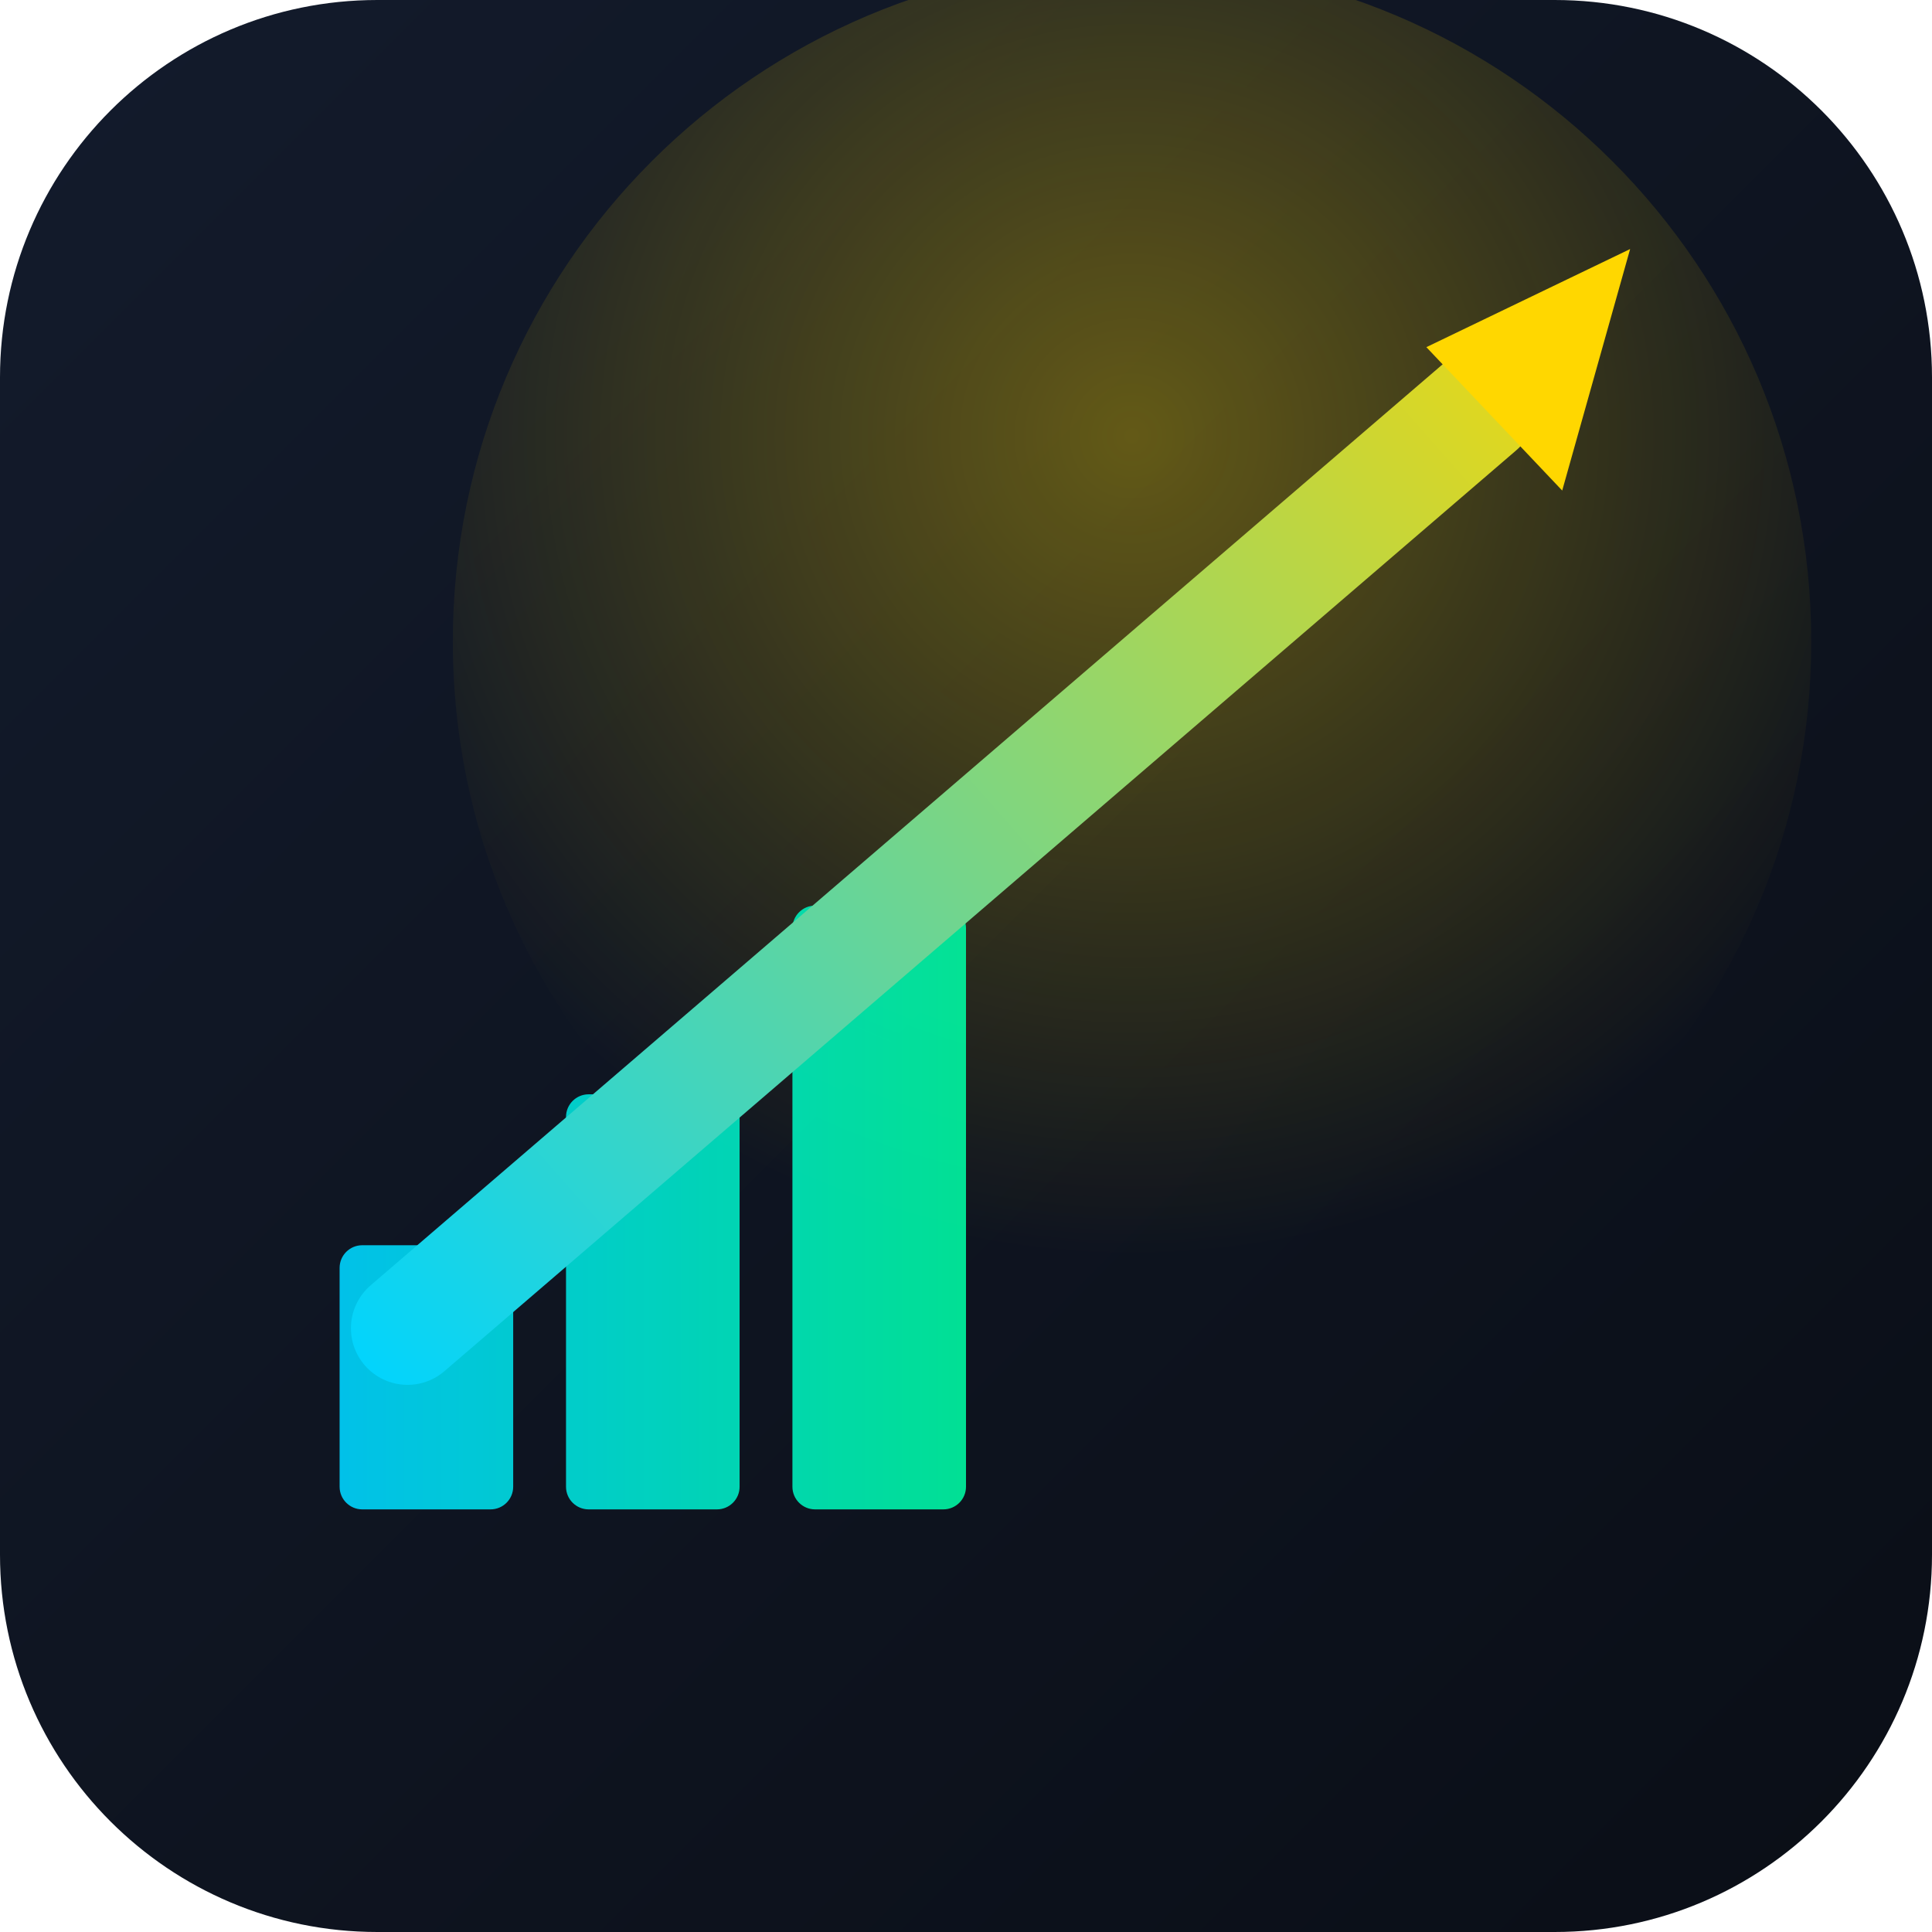
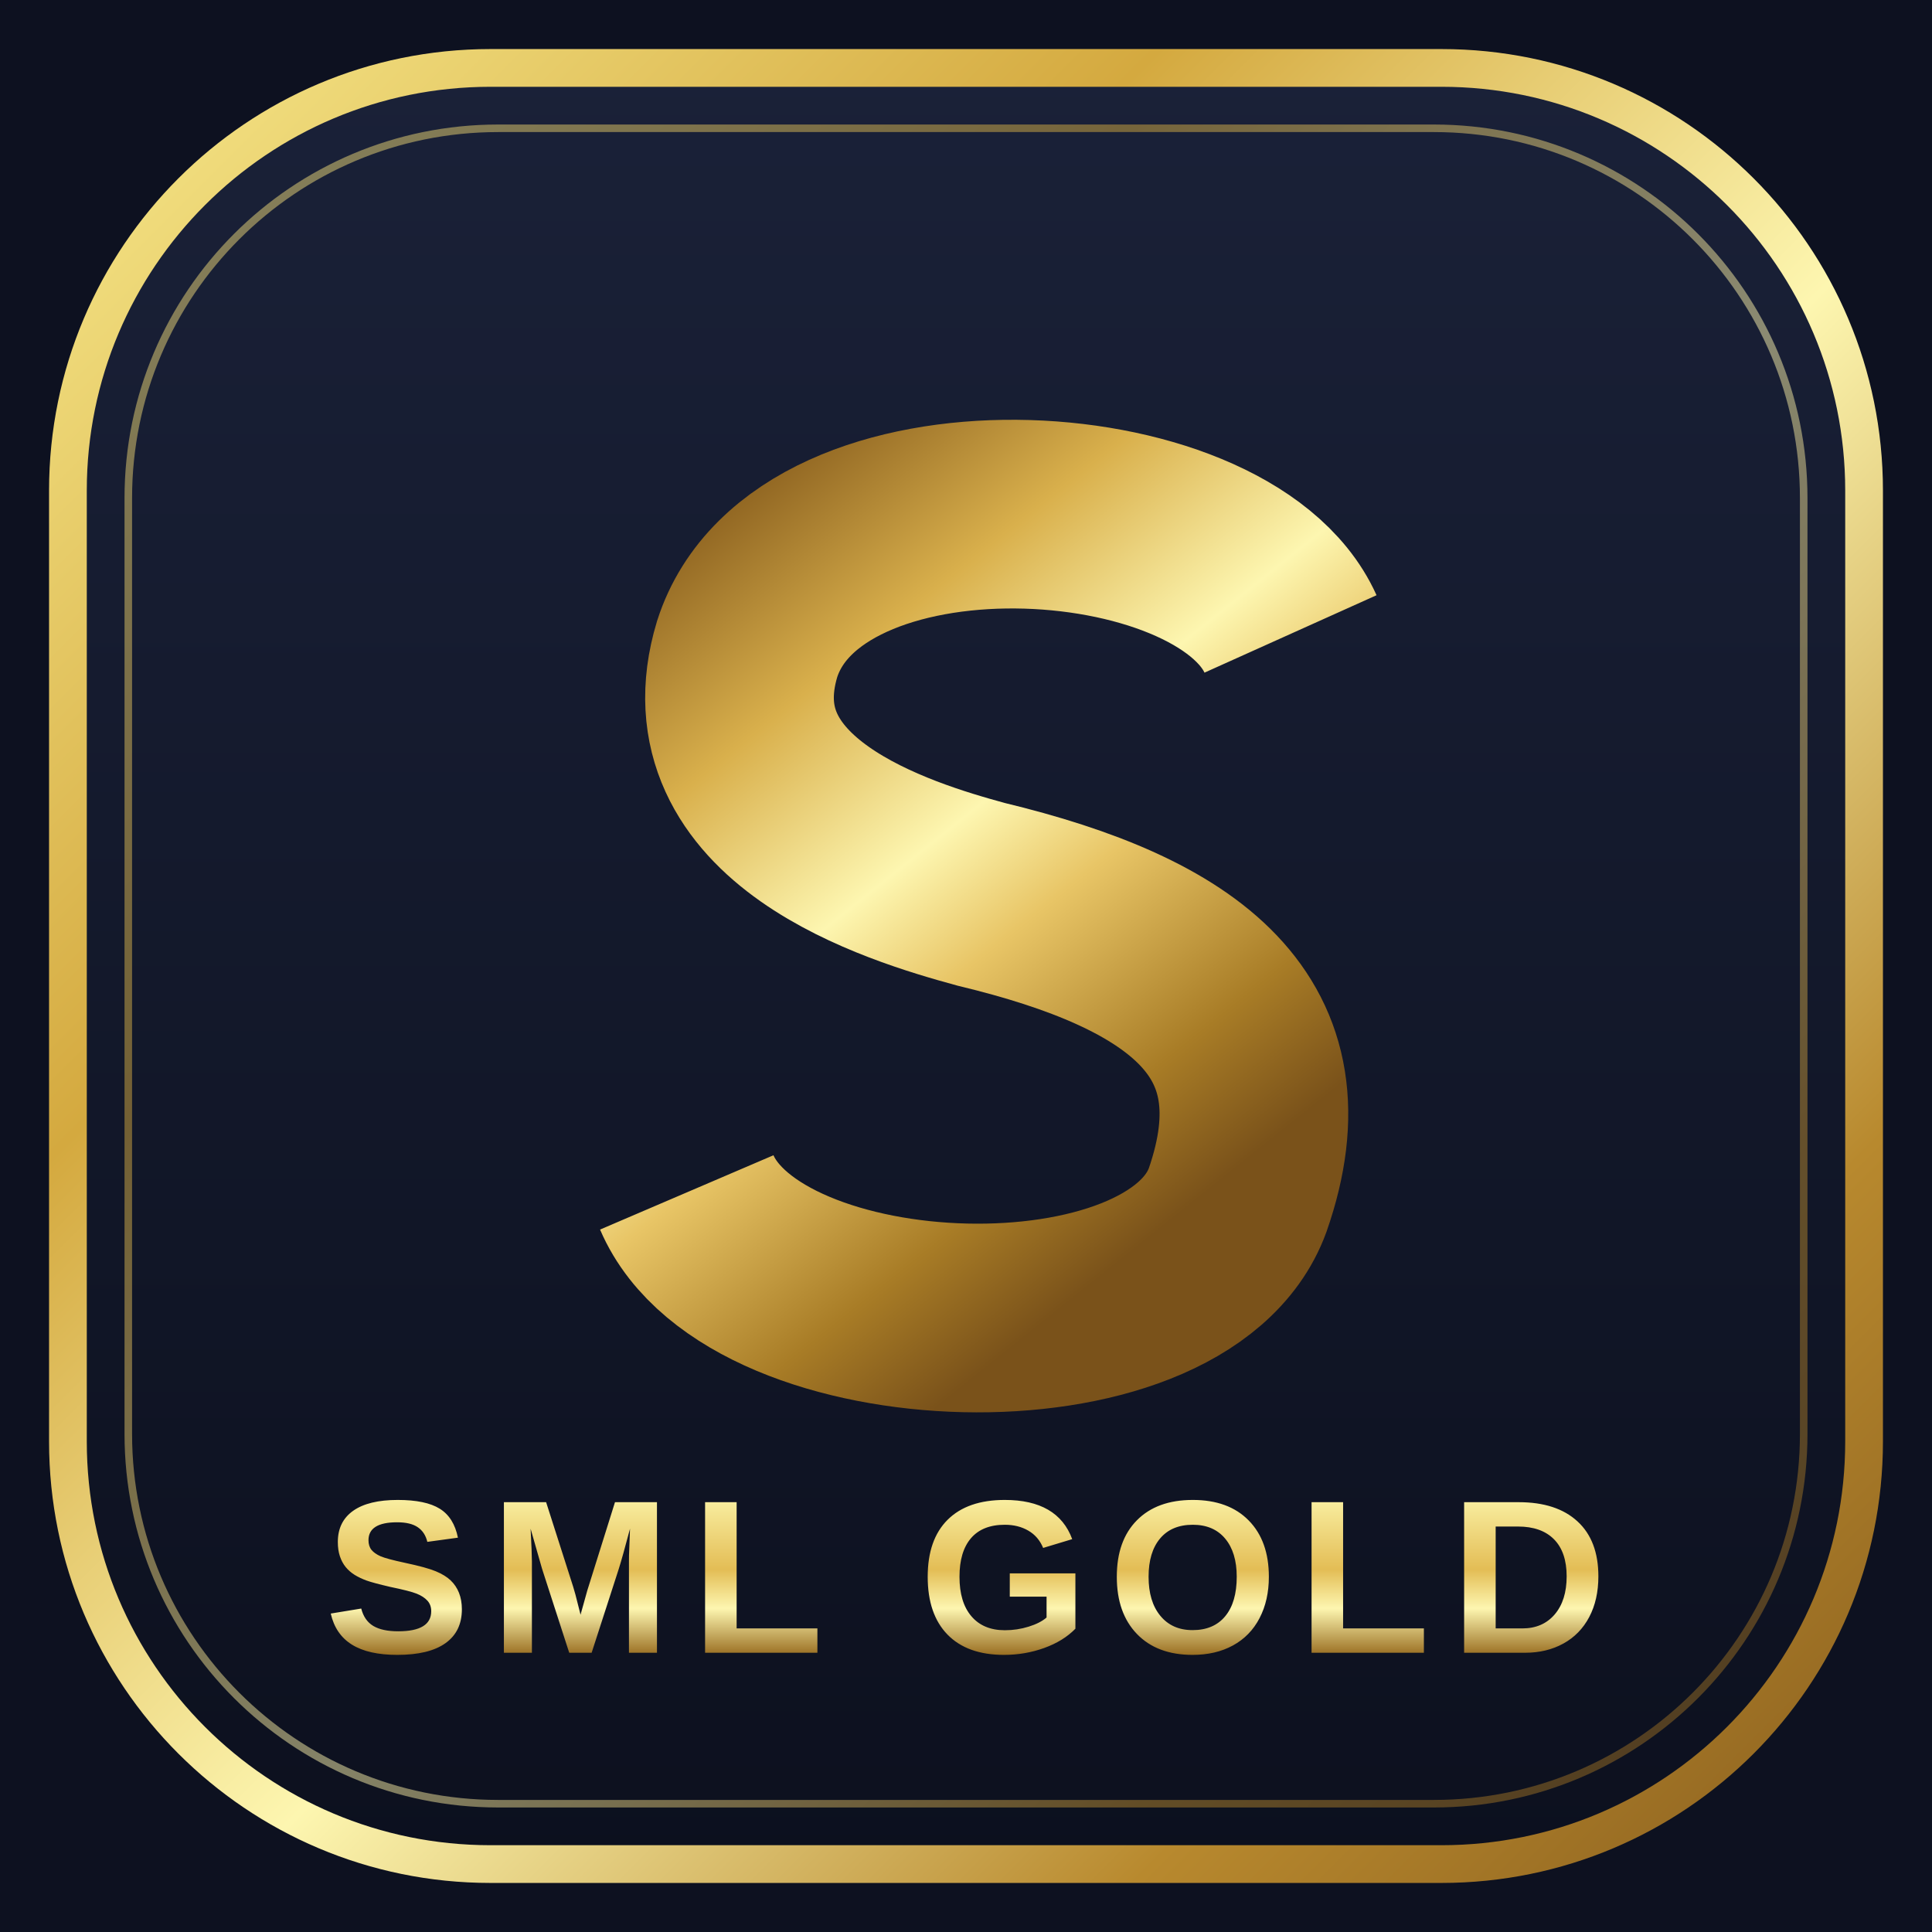
<svg xmlns="http://www.w3.org/2000/svg" viewBox="0 0 512 512">
  <defs>
-     <linearGradient id="bg" x1="0" y1="0" x2="1" y2="1">
-       <stop offset="0%" stop-color="#131b2c" />
-       <stop offset="100%" stop-color="#0a0e16" />
+     <linearGradient id="goldRim" x1="0" y1="0" x2="1" y2="1">
+       <stop offset="0%" stop-color="#f7e98c" />
+       <stop offset="30%" stop-color="#d4a93f" />
+       <stop offset="55%" stop-color="#fdf6b0" />
+       <stop offset="80%" stop-color="#b8892e" />
+       <stop offset="100%" stop-color="#8a5f1e" />
    </linearGradient>
-     <linearGradient id="bars" gradientUnits="userSpaceOnUse" x1="90" y1="0" x2="300" y2="0">
-       <stop offset="0%" stop-color="#00d4ff" />
-       <stop offset="100%" stop-color="#00ff88" />
+     <linearGradient id="goldS" x1="0" y1="0" x2="0.6" y2="1">
+       <stop offset="0%" stop-color="#8a5f1e" />
+       <stop offset="25%" stop-color="#d9b04c" />
+       <stop offset="48%" stop-color="#fdf6b0" />
+       <stop offset="62%" stop-color="#e8c566" />
+       <stop offset="85%" stop-color="#a87c26" />
+       <stop offset="100%" stop-color="#7a521a" />
    </linearGradient>
-     <linearGradient id="arrow" gradientUnits="userSpaceOnUse" x1="90" y1="360" x2="430" y2="60">
-       <stop offset="0%" stop-color="#00d4ff" />
-       <stop offset="100%" stop-color="#ffd700" />
+     <linearGradient id="goldText" x1="0" y1="0" x2="0" y2="1">
+       <stop offset="0%" stop-color="#f9eea0" />
+       <stop offset="45%" stop-color="#e3bd55" />
+       <stop offset="70%" stop-color="#fdf6b0" />
+       <stop offset="100%" stop-color="#9a6f22" />
    </linearGradient>
-     <radialGradient id="glow" cx="50%" cy="35%" r="60%">
-       <stop offset="0%" stop-color="#ffd700" stop-opacity="0.35" />
-       <stop offset="100%" stop-color="#ffd700" stop-opacity="0" />
-     </radialGradient>
+     <linearGradient id="navy" x1="0" y1="0" x2="0" y2="1">
+       <stop offset="0%" stop-color="#1a2138" />
+       <stop offset="100%" stop-color="#0c101e" />
+     </linearGradient>
  </defs>
-   <rect width="512" height="512" rx="100" fill="url(#bg)" />
-   <circle cx="300" cy="170" r="180" fill="url(#glow)" />
-   <g opacity="0.9">
-     <rect x="90" y="330" width="46" height="70" rx="6" fill="url(#bars)" />
-     <rect x="150" y="290" width="46" height="110" rx="6" fill="url(#bars)" />
-     <rect x="210" y="240" width="46" height="160" rx="6" fill="url(#bars)" />
-   </g>
-   <line x1="108" y1="352" x2="392" y2="108" stroke="url(#arrow)" stroke-width="30" stroke-linecap="round" />
-   <polygon points="432,66 378,92 414,130" fill="#ffd700" />
+   <rect width="512" height="512" fill="#0d1120" />
+   <rect x="18" y="18" width="476" height="476" rx="112" fill="url(#navy)" stroke="url(#goldRim)" stroke-width="10" />
+   <rect x="34" y="34" width="444" height="444" rx="98" fill="none" stroke="url(#goldRim)" stroke-width="2" opacity="0.5" />
+   <path d="M 342 168            C 324 128, 214 122, 198 172            C 185 215, 238 231, 260 237            C 314 250, 344 272, 328 318            C 312 362, 200 358, 182 316" fill="none" stroke="url(#goldS)" stroke-width="50" stroke-linecap="butt" />
+   <text x="256" y="438" font-family="Arial Black, Arial, sans-serif" font-weight="900" font-size="58" letter-spacing="5" text-anchor="middle" fill="url(#goldText)">SML GOLD</text>
</svg>
